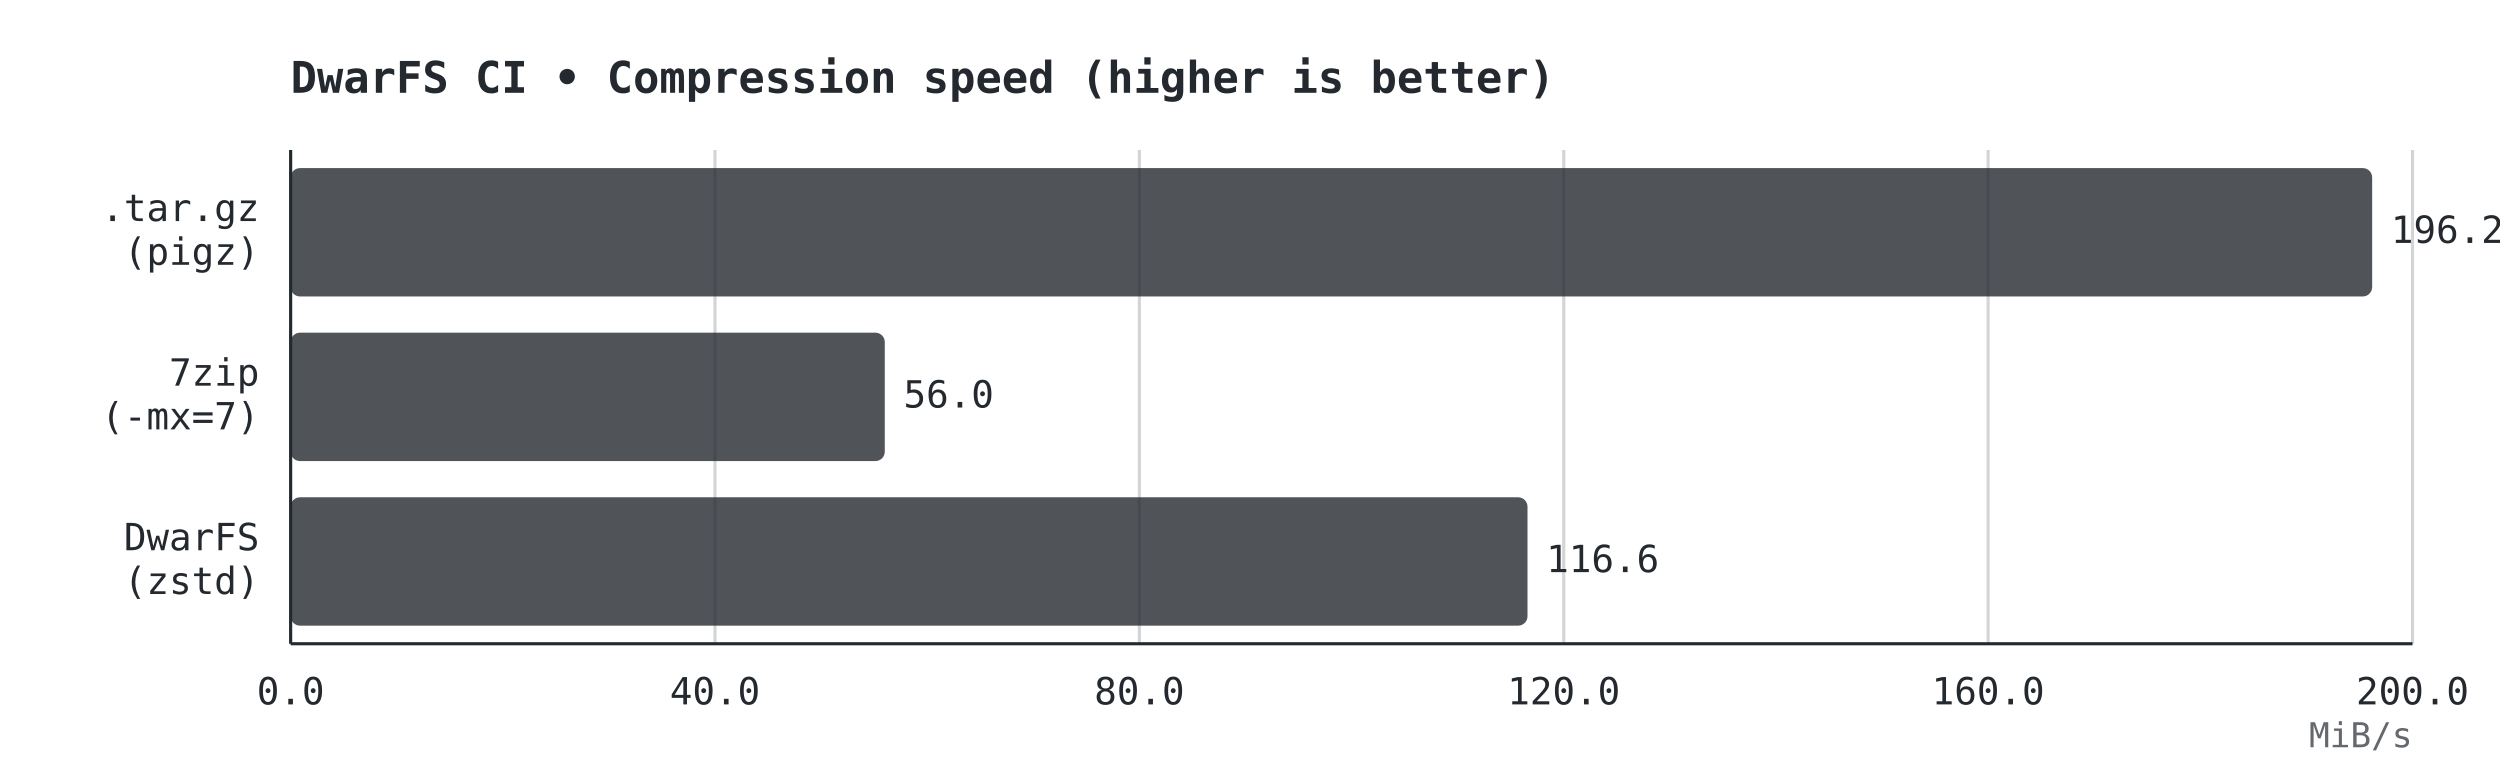
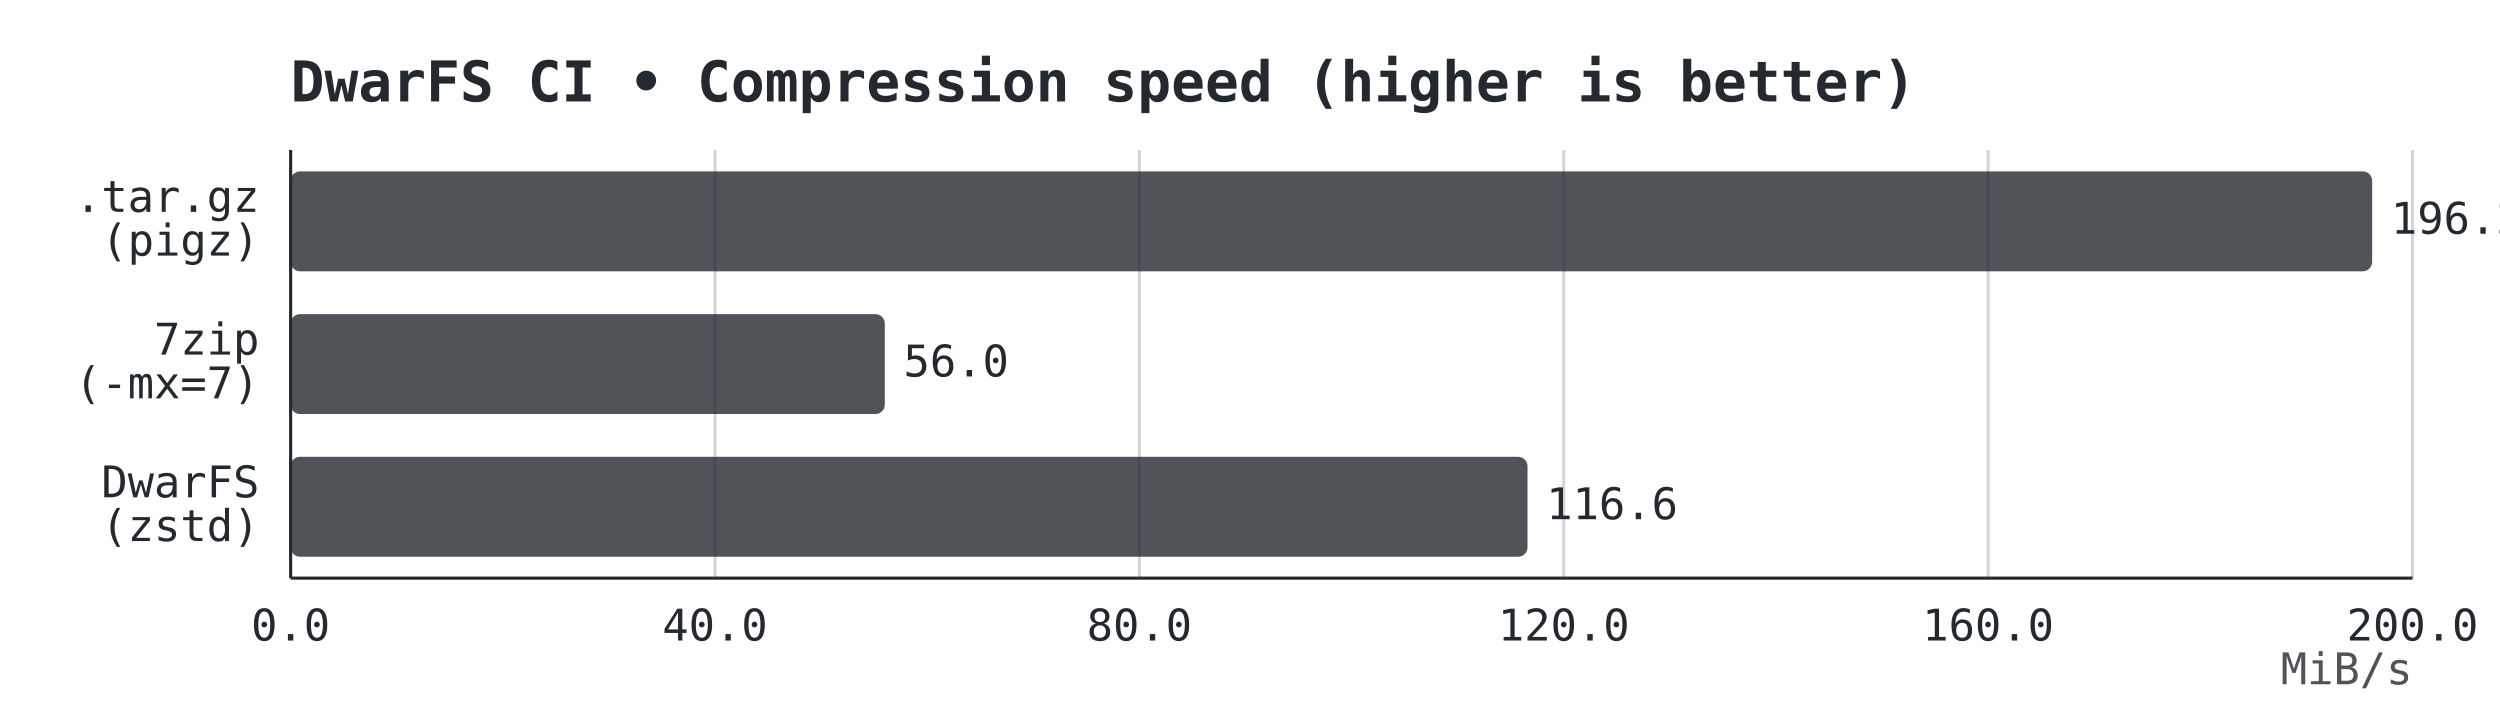
- <svg xmlns="http://www.w3.org/2000/svg" width="800" height="250" viewBox="0 0 800 250" role="img" aria-label="DwarFS CI • Compression speed (higher is better)">
+ <svg xmlns="http://www.w3.org/2000/svg" width="800" height="229" viewBox="0 0 800 229" role="img" aria-label="DwarFS CI • Compression speed (higher is better)">
  <style>
    :root {
      color: var(--fgColor-default, #24292f);
      font-family: ui-monospace, SFMono-Regular, Menlo, Consolas, monospace;
    }
    @media (prefers-color-scheme: dark) {
      :root { color: var(--fgColor-default, #c9d1d9); }
    }
-     .t { fill: currentColor; font-size: 12px; dominant-baseline: middle; }
-     .title { font-weight: 600; font-size: 14px; dominant-baseline: hanging; }
+     .t { fill: currentColor; font-size: 14px; dominant-baseline: middle; }
+     .title { font-weight: 600; font-size: 18px; dominant-baseline: hanging; }
    .axis { stroke: currentColor; stroke-width: 1; }
    .grid { stroke: currentColor; stroke-width: 1; opacity: .2; }
    .bar { fill: currentColor; opacity: .8; }
-     .unit { opacity: .7; font-size: 11px; }
+     .unit { opacity: .8; font-size: 14px; }
  </style>
-   <rect x="0" y="0" width="800" height="250" fill="none" />
+   <rect x="0" y="0" width="800" height="229" fill="none" />
  <text x="93" y="20" class="t title">DwarFS CI • Compression speed (higher is better)</text>
-   <line x1="93" y1="206" x2="772" y2="206" class="axis" />
-   <line x1="93" y1="48" x2="93" y2="206" class="axis" />
-   <line x1="93.00" y1="48" x2="93.00" y2="206" class="grid" />
-   <text x="93.00" y="222" class="t" text-anchor="middle">0.0</text>
-   <line x1="228.80" y1="48" x2="228.80" y2="206" class="grid" />
-   <text x="228.80" y="222" class="t" text-anchor="middle">40.0</text>
-   <line x1="364.60" y1="48" x2="364.60" y2="206" class="grid" />
-   <text x="364.60" y="222" class="t" text-anchor="middle">80.0</text>
-   <line x1="500.40" y1="48" x2="500.40" y2="206" class="grid" />
-   <text x="500.40" y="222" class="t" text-anchor="middle">120.0</text>
-   <line x1="636.20" y1="48" x2="636.20" y2="206" class="grid" />
-   <text x="636.20" y="222" class="t" text-anchor="middle">160.0</text>
-   <line x1="772.00" y1="48" x2="772.00" y2="206" class="grid" />
-   <text x="772.00" y="222" class="t" text-anchor="middle">200.0</text>
-   <text x="772" y="236" class="t unit" text-anchor="end">MiB/s</text>
-   <rect class="bar" x="93.00" y="53.79" width="666.09" height="41.08" rx="3" ry="3" />
-   <text x="83.00" y="67.33" class="t" text-anchor="end">.tar.gz</text>
-   <text x="83.00" y="81.33" class="t" text-anchor="end">(pigz)</text>
-   <text x="765.09" y="74.33" class="t">196.2</text>
-   <rect class="bar" x="93.00" y="106.46" width="190.13" height="41.08" rx="3" ry="3" />
-   <text x="83.00" y="120.00" class="t" text-anchor="end">7zip</text>
-   <text x="83.00" y="134.00" class="t" text-anchor="end">(-mx=7)</text>
-   <text x="289.13" y="127.00" class="t">56.0</text>
-   <rect class="bar" x="93.00" y="159.13" width="395.80" height="41.08" rx="3" ry="3" />
-   <text x="83.00" y="172.67" class="t" text-anchor="end">DwarFS</text>
-   <text x="83.00" y="186.67" class="t" text-anchor="end">(zstd)</text>
-   <text x="494.80" y="179.67" class="t">116.6</text>
+   <line x1="93" y1="185" x2="772" y2="185" class="axis" />
+   <line x1="93" y1="48" x2="93" y2="185" class="axis" />
+   <line x1="93.00" y1="48" x2="93.00" y2="185" class="grid" />
+   <text x="93.00" y="201" class="t" text-anchor="middle">0.0</text>
+   <line x1="228.80" y1="48" x2="228.80" y2="185" class="grid" />
+   <text x="228.80" y="201" class="t" text-anchor="middle">40.0</text>
+   <line x1="364.60" y1="48" x2="364.60" y2="185" class="grid" />
+   <text x="364.60" y="201" class="t" text-anchor="middle">80.0</text>
+   <line x1="500.40" y1="48" x2="500.40" y2="185" class="grid" />
+   <text x="500.40" y="201" class="t" text-anchor="middle">120.0</text>
+   <line x1="636.20" y1="48" x2="636.20" y2="185" class="grid" />
+   <text x="636.20" y="201" class="t" text-anchor="middle">160.0</text>
+   <line x1="772.00" y1="48" x2="772.00" y2="185" class="grid" />
+   <text x="772.00" y="201" class="t" text-anchor="middle">200.0</text>
+   <text x="772" y="215" class="t unit" text-anchor="end">MiB/s</text>
+   <rect class="bar" x="93.00" y="54.85" width="666.09" height="31.97" rx="3" ry="3" />
+   <text x="83.00" y="63.83" class="t" text-anchor="end">.tar.gz</text>
+   <text x="83.00" y="77.83" class="t" text-anchor="end">(pigz)</text>
+   <text x="765.09" y="70.83" class="t">196.2</text>
+   <rect class="bar" x="93.00" y="100.52" width="190.13" height="31.97" rx="3" ry="3" />
+   <text x="83.00" y="109.50" class="t" text-anchor="end">7zip</text>
+   <text x="83.00" y="123.50" class="t" text-anchor="end">(-mx=7)</text>
+   <text x="289.13" y="116.50" class="t">56.0</text>
+   <rect class="bar" x="93.00" y="146.18" width="395.80" height="31.97" rx="3" ry="3" />
+   <text x="83.00" y="155.17" class="t" text-anchor="end">DwarFS</text>
+   <text x="83.00" y="169.17" class="t" text-anchor="end">(zstd)</text>
+   <text x="494.80" y="162.17" class="t">116.6</text>
</svg>
